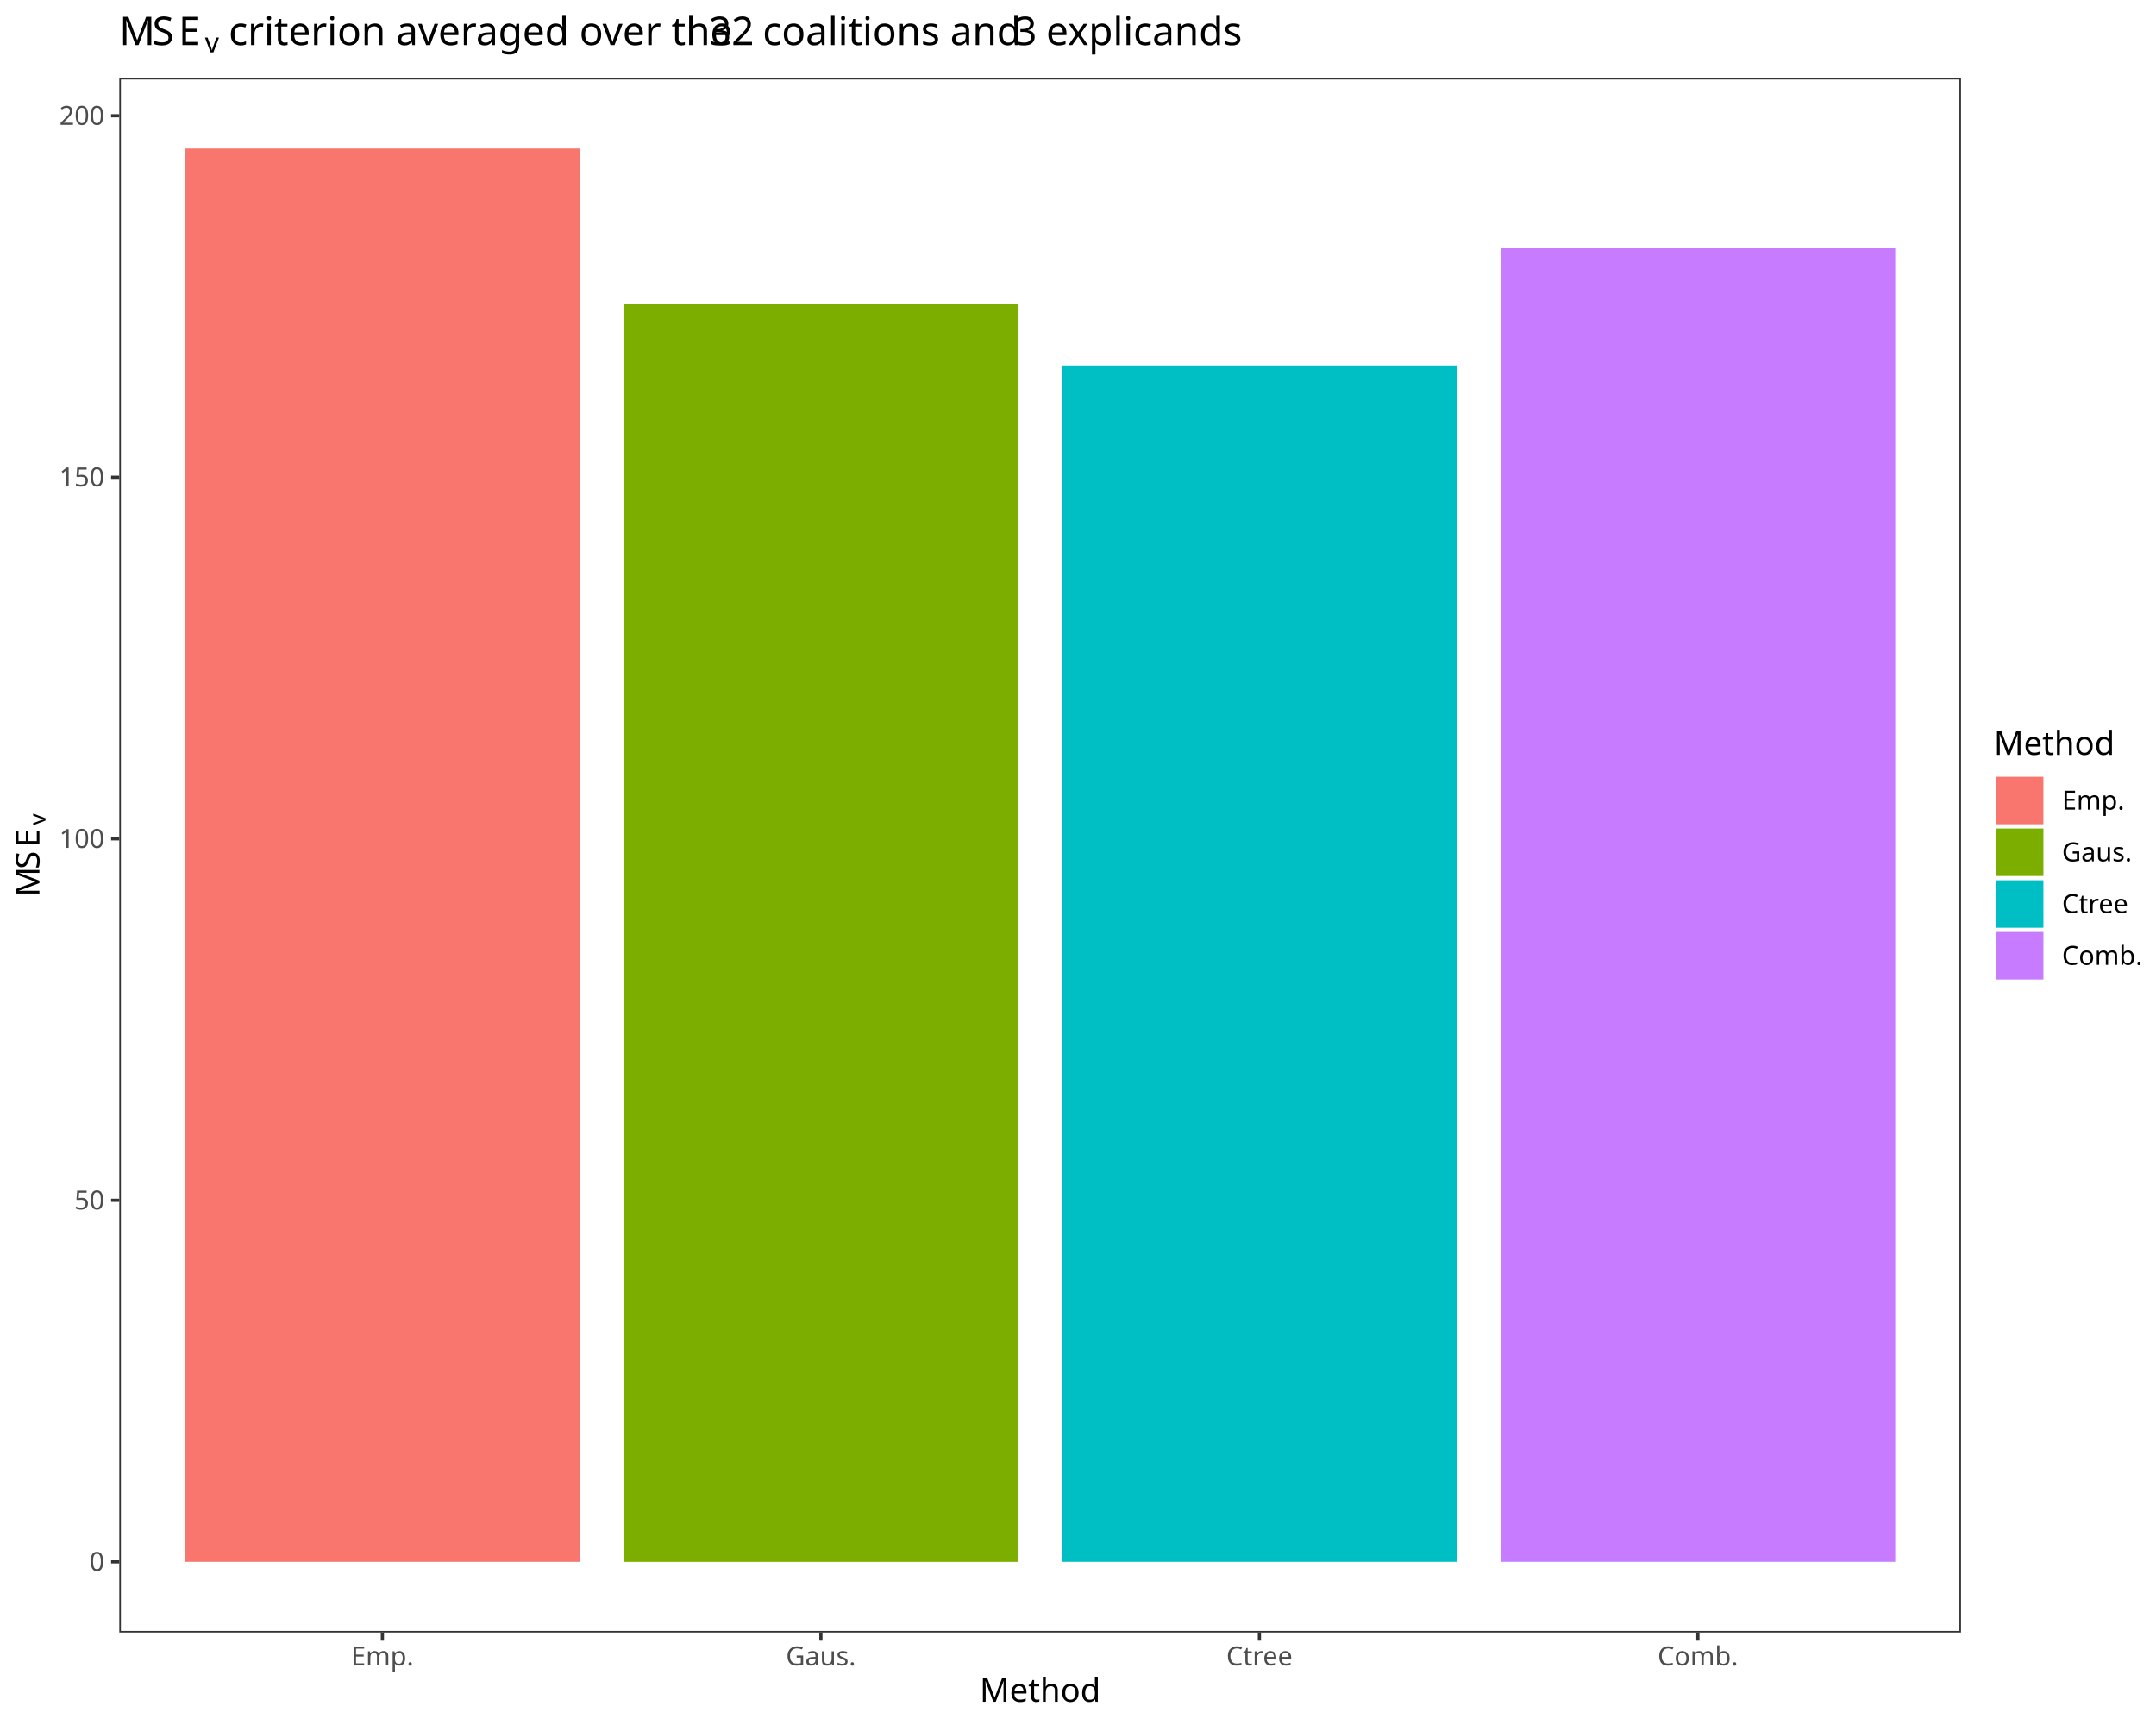
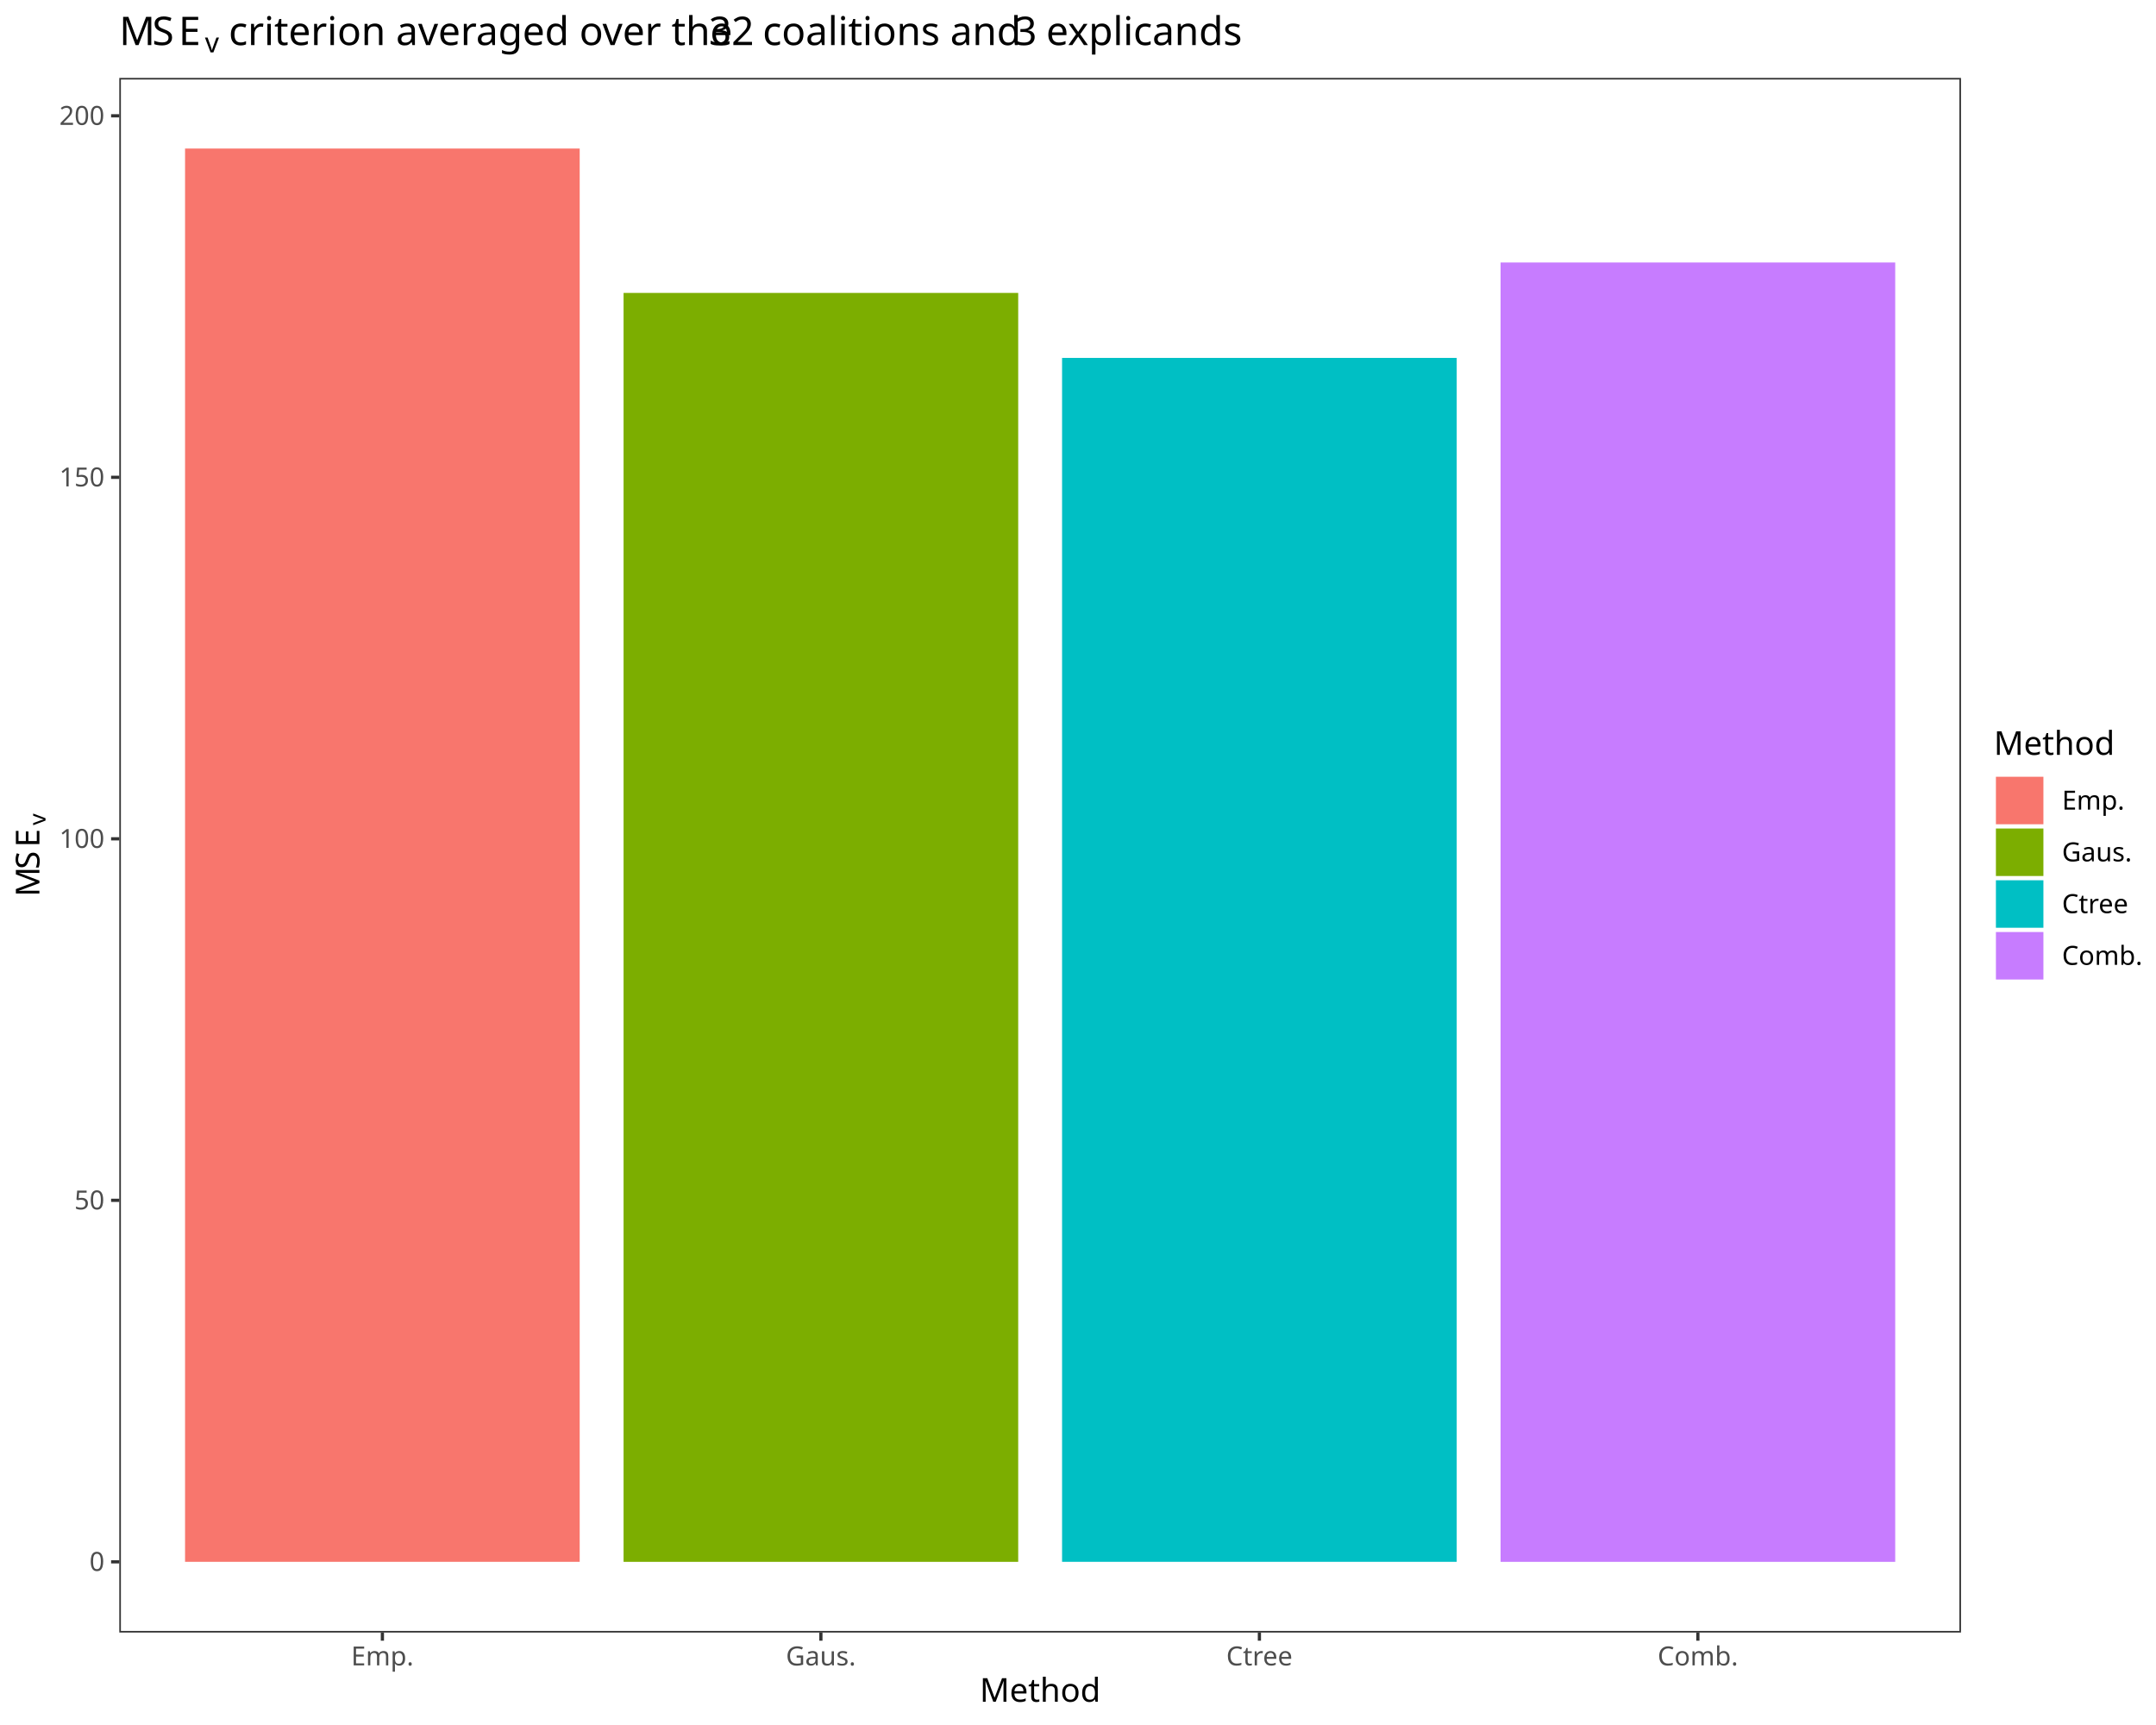
<svg xmlns="http://www.w3.org/2000/svg" class="svglite" data-engine-version="2.0" width="720.00pt" height="576.00pt" viewBox="0 0 720.00 576.00">
  <defs>
    <style type="text/css">
    .svglite line, .svglite polyline, .svglite polygon, .svglite path, .svglite rect, .svglite circle {
      fill: none;
      stroke: #000000;
      stroke-linecap: round;
      stroke-linejoin: round;
      stroke-miterlimit: 10.00;
    }
  </style>
  </defs>
  <rect width="100%" height="100%" style="stroke: none; fill: #FFFFFF;" />
  <defs>
    <clipPath id="cpMC4wMHw3MjAuMDB8MC4wMHw1NzYuMDA=">
      <rect x="0.00" y="0.00" width="720.00" height="576.00" />
    </clipPath>
  </defs>
  <g clip-path="url(#cpMC4wMHw3MjAuMDB8MC4wMHw1NzYuMDA=)">
    <rect x="0.00" y="0.00" width="720.00" height="576.00" style="stroke-width: 1.07; stroke: #FFFFFF; fill: #FFFFFF;" />
  </g>
  <defs>
    <clipPath id="cpMzkuODR8NjU0Ljg4fDI2LjAxfDU0NS4xMQ==">
      <rect x="39.84" y="26.01" width="615.04" height="519.11" />
    </clipPath>
  </defs>
  <g clip-path="url(#cpMzkuODR8NjU0Ljg4fDI2LjAxfDU0NS4xMQ==)">
    <rect x="39.84" y="26.01" width="615.04" height="519.11" style="stroke-width: 1.07; stroke: none; fill: #FFFFFF;" />
    <rect x="61.80" y="49.60" width="131.79" height="471.91" style="stroke-width: 1.07; stroke: none; stroke-linecap: butt; stroke-linejoin: miter; fill: #F8766D;" />
-     <rect x="208.24" y="101.39" width="131.79" height="420.13" style="stroke-width: 1.07; stroke: none; stroke-linecap: butt; stroke-linejoin: miter; fill: #7CAE00;" />
-     <rect x="354.68" y="122.05" width="131.79" height="399.46" style="stroke-width: 1.07; stroke: none; stroke-linecap: butt; stroke-linejoin: miter; fill: #00BFC4;" />
-     <rect x="501.12" y="82.90" width="131.79" height="438.61" style="stroke-width: 1.07; stroke: none; stroke-linecap: butt; stroke-linejoin: miter; fill: #C77CFF;" />
+     <rect x="208.24" y="97.81" width="131.79" height="423.71" style="stroke-width: 1.07; stroke: none; stroke-linecap: butt; stroke-linejoin: miter; fill: #7CAE00;" />
+     <rect x="354.68" y="119.51" width="131.79" height="402.00" style="stroke-width: 1.07; stroke: none; stroke-linecap: butt; stroke-linejoin: miter; fill: #00BFC4;" />
+     <rect x="501.12" y="87.65" width="131.79" height="433.87" style="stroke-width: 1.07; stroke: none; stroke-linecap: butt; stroke-linejoin: miter; fill: #C77CFF;" />
    <rect x="39.84" y="26.01" width="615.04" height="519.11" style="stroke-width: 1.07; stroke: #333333;" />
  </g>
  <g clip-path="url(#cpMC4wMHw3MjAuMDB8MC4wMHw1NzYuMDA=)">
    <text x="34.90" y="524.54" text-anchor="end" style="font-size: 8.80px; fill: #4D4D4D; font-family: sans;" textLength="4.89px" lengthAdjust="spacingAndGlyphs">0</text>
    <text x="34.90" y="403.83" text-anchor="end" style="font-size: 8.80px; fill: #4D4D4D; font-family: sans;" textLength="9.79px" lengthAdjust="spacingAndGlyphs">50</text>
    <text x="34.90" y="283.12" text-anchor="end" style="font-size: 8.80px; fill: #4D4D4D; font-family: sans;" textLength="14.68px" lengthAdjust="spacingAndGlyphs">100</text>
    <text x="34.90" y="162.41" text-anchor="end" style="font-size: 8.80px; fill: #4D4D4D; font-family: sans;" textLength="14.68px" lengthAdjust="spacingAndGlyphs">150</text>
    <text x="34.90" y="41.70" text-anchor="end" style="font-size: 8.80px; fill: #4D4D4D; font-family: sans;" textLength="14.68px" lengthAdjust="spacingAndGlyphs">200</text>
    <polyline points="37.10,521.52 39.84,521.52 " style="stroke-width: 1.07; stroke: #333333; stroke-linecap: butt;" />
    <polyline points="37.10,400.80 39.84,400.80 " style="stroke-width: 1.07; stroke: #333333; stroke-linecap: butt;" />
    <polyline points="37.10,280.09 39.84,280.09 " style="stroke-width: 1.07; stroke: #333333; stroke-linecap: butt;" />
    <polyline points="37.10,159.38 39.84,159.38 " style="stroke-width: 1.07; stroke: #333333; stroke-linecap: butt;" />
    <polyline points="37.10,38.67 39.84,38.67 " style="stroke-width: 1.07; stroke: #333333; stroke-linecap: butt;" />
    <polyline points="127.70,547.85 127.70,545.11 " style="stroke-width: 1.07; stroke: #333333; stroke-linecap: butt;" />
    <polyline points="274.14,547.85 274.14,545.11 " style="stroke-width: 1.07; stroke: #333333; stroke-linecap: butt;" />
    <polyline points="420.58,547.85 420.58,545.11 " style="stroke-width: 1.07; stroke: #333333; stroke-linecap: butt;" />
    <polyline points="567.01,547.85 567.01,545.11 " style="stroke-width: 1.07; stroke: #333333; stroke-linecap: butt;" />
    <text x="127.70" y="556.10" text-anchor="middle" style="font-size: 8.80px; fill: #4D4D4D; font-family: sans;" textLength="20.54px" lengthAdjust="spacingAndGlyphs">Emp.</text>
    <text x="274.14" y="556.10" text-anchor="middle" style="font-size: 8.80px; fill: #4D4D4D; font-family: sans;" textLength="23.49px" lengthAdjust="spacingAndGlyphs">Gaus.</text>
    <text x="420.58" y="556.10" text-anchor="middle" style="font-size: 8.80px; fill: #4D4D4D; font-family: sans;" textLength="21.52px" lengthAdjust="spacingAndGlyphs">Ctree</text>
    <text x="567.01" y="556.10" text-anchor="middle" style="font-size: 8.80px; fill: #4D4D4D; font-family: sans;" textLength="25.92px" lengthAdjust="spacingAndGlyphs">Comb.</text>
    <text x="347.36" y="568.24" text-anchor="middle" style="font-size: 11.00px; font-family: sans;" textLength="36.70px" lengthAdjust="spacingAndGlyphs">Method</text>
    <text transform="translate(13.16,299.41) rotate(-90)" style="font-size: 11.00px; font-family: sans;" textLength="9.17px" lengthAdjust="spacingAndGlyphs">M</text>
    <text transform="translate(13.16,290.24) rotate(-90)" style="font-size: 11.00px; font-family: sans;" textLength="7.34px" lengthAdjust="spacingAndGlyphs">S</text>
    <text transform="translate(13.16,282.90) rotate(-90)" style="font-size: 11.00px; font-family: sans;" textLength="7.34px" lengthAdjust="spacingAndGlyphs">E</text>
    <text transform="translate(15.20,275.56) rotate(-90)" style="font-size: 7.70px; font-family: sans;" textLength="3.85px" lengthAdjust="spacingAndGlyphs">v</text>
    <rect x="665.84" y="243.33" width="48.68" height="84.45" style="stroke-width: 1.07; stroke: none; fill: #FFFFFF;" />
    <text x="665.84" y="252.05" style="font-size: 11.00px; font-family: sans;" textLength="36.70px" lengthAdjust="spacingAndGlyphs">Method</text>
    <rect x="665.84" y="258.67" width="17.28" height="17.28" style="stroke-width: 1.07; stroke: none; fill: #FFFFFF;" />
    <rect x="666.54" y="259.37" width="15.86" height="15.86" style="stroke-width: 1.07; stroke: none; stroke-linecap: butt; stroke-linejoin: miter; fill: #F8766D;" />
    <rect x="665.84" y="275.95" width="17.28" height="17.28" style="stroke-width: 1.07; stroke: none; fill: #FFFFFF;" />
    <rect x="666.54" y="276.65" width="15.86" height="15.86" style="stroke-width: 1.07; stroke: none; stroke-linecap: butt; stroke-linejoin: miter; fill: #7CAE00;" />
    <rect x="665.84" y="293.23" width="17.28" height="17.28" style="stroke-width: 1.07; stroke: none; fill: #FFFFFF;" />
    <rect x="666.54" y="293.93" width="15.86" height="15.86" style="stroke-width: 1.07; stroke: none; stroke-linecap: butt; stroke-linejoin: miter; fill: #00BFC4;" />
    <rect x="665.84" y="310.51" width="17.28" height="17.28" style="stroke-width: 1.07; stroke: none; fill: #FFFFFF;" />
    <rect x="666.54" y="311.21" width="15.86" height="15.86" style="stroke-width: 1.07; stroke: none; stroke-linecap: butt; stroke-linejoin: miter; fill: #C77CFF;" />
    <text x="688.60" y="270.33" style="font-size: 8.80px; font-family: sans;" textLength="20.54px" lengthAdjust="spacingAndGlyphs">Emp.</text>
    <text x="688.60" y="287.61" style="font-size: 8.80px; font-family: sans;" textLength="23.49px" lengthAdjust="spacingAndGlyphs">Gaus.</text>
    <text x="688.60" y="304.89" style="font-size: 8.80px; font-family: sans;" textLength="21.52px" lengthAdjust="spacingAndGlyphs">Ctree</text>
    <text x="688.60" y="322.17" style="font-size: 8.80px; font-family: sans;" textLength="25.92px" lengthAdjust="spacingAndGlyphs">Comb.</text>
    <text x="39.84" y="15.05" style="font-size: 13.20px; font-family: sans;" textLength="11.00px" lengthAdjust="spacingAndGlyphs">M</text>
    <text x="50.84" y="15.05" style="font-size: 13.20px; font-family: sans;" textLength="8.81px" lengthAdjust="spacingAndGlyphs">S</text>
    <text x="59.64" y="15.05" style="font-size: 13.20px; font-family: sans;" textLength="8.81px" lengthAdjust="spacingAndGlyphs">E</text>
    <text x="68.45" y="17.49" style="font-size: 9.24px; font-family: sans;" textLength="4.62px" lengthAdjust="spacingAndGlyphs">v</text>
    <text x="73.07" y="15.05" style="font-size: 13.20px; font-family: sans;" textLength="3.30px" lengthAdjust="spacingAndGlyphs"> </text>
    <text x="76.38" y="15.05" style="font-size: 13.20px; font-family: sans;" textLength="157.04px" lengthAdjust="spacingAndGlyphs">criterion averaged over the</text>
    <text x="233.41" y="15.05" style="font-size: 13.20px; font-family: sans;" textLength="3.30px" lengthAdjust="spacingAndGlyphs"> </text>
    <text x="236.72" y="15.05" style="font-size: 13.20px; font-family: sans;" textLength="14.68px" lengthAdjust="spacingAndGlyphs">32</text>
    <text x="251.40" y="15.05" style="font-size: 13.20px; font-family: sans;" textLength="3.30px" lengthAdjust="spacingAndGlyphs"> </text>
    <text x="254.70" y="15.05" style="font-size: 13.20px; font-family: sans;" textLength="80.73px" lengthAdjust="spacingAndGlyphs">coalitions and</text>
    <text x="335.43" y="15.05" style="font-size: 13.20px; font-family: sans;" textLength="3.30px" lengthAdjust="spacingAndGlyphs"> </text>
    <text x="338.73" y="15.05" style="font-size: 13.20px; font-family: sans;" textLength="7.34px" lengthAdjust="spacingAndGlyphs">3</text>
    <text x="346.08" y="15.05" style="font-size: 13.20px; font-family: sans;" textLength="3.30px" lengthAdjust="spacingAndGlyphs"> </text>
    <text x="349.38" y="15.05" style="font-size: 13.20px; font-family: sans;" textLength="62.39px" lengthAdjust="spacingAndGlyphs">explicands</text>
  </g>
</svg>
